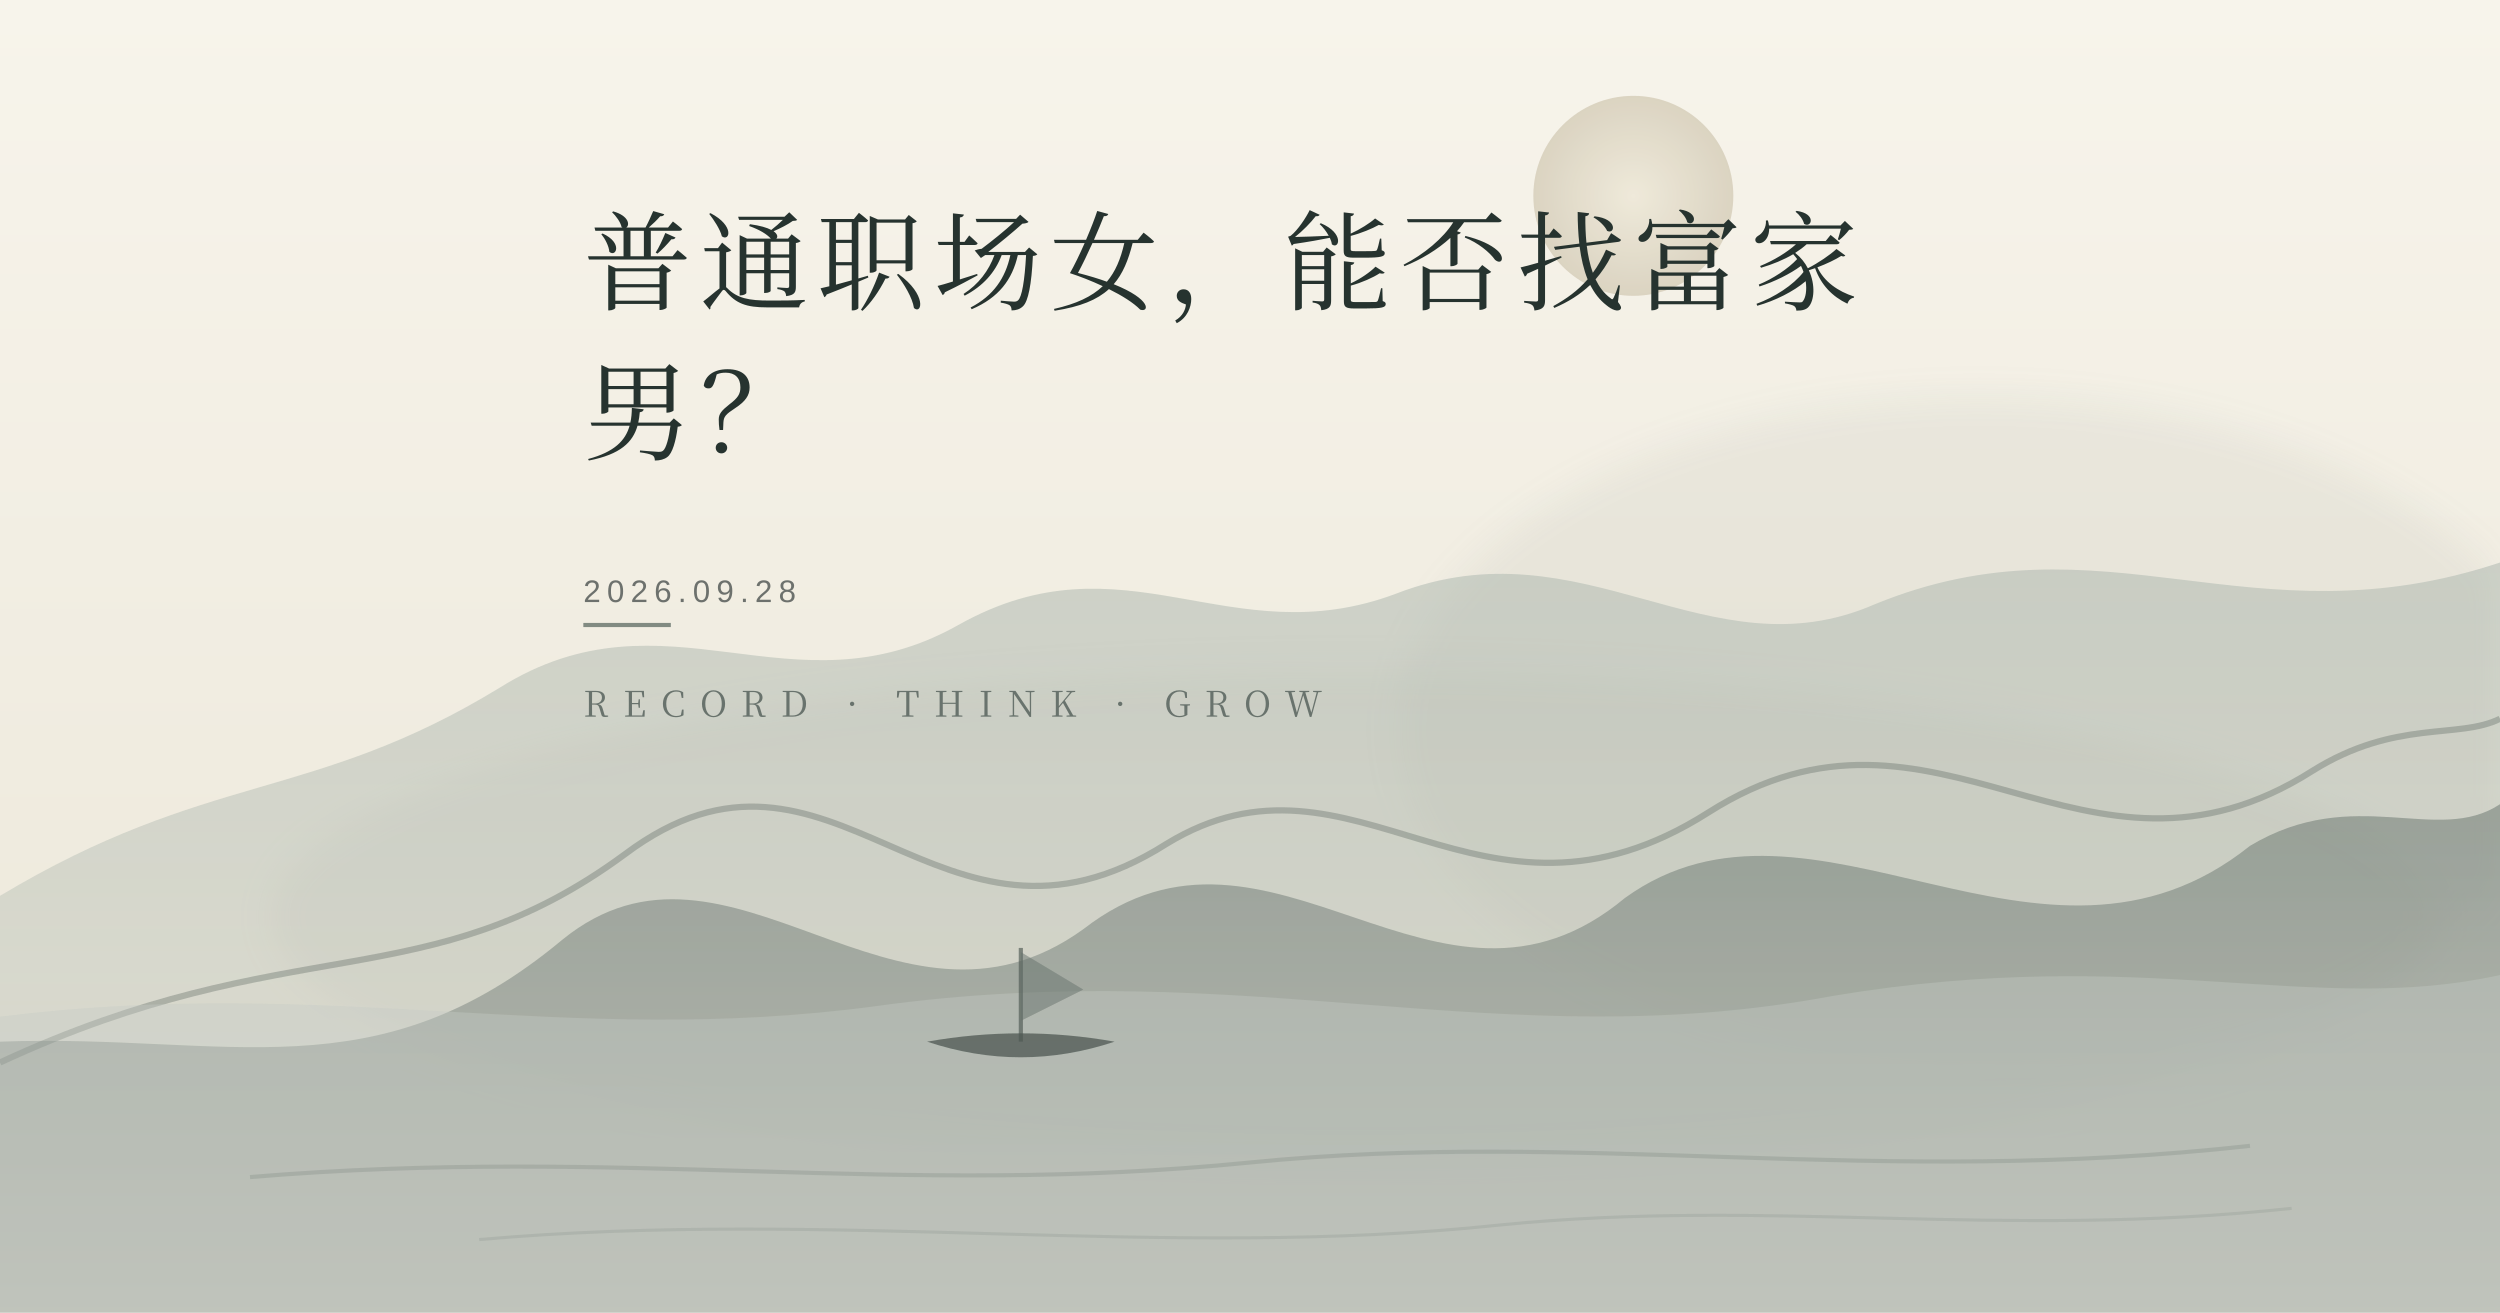
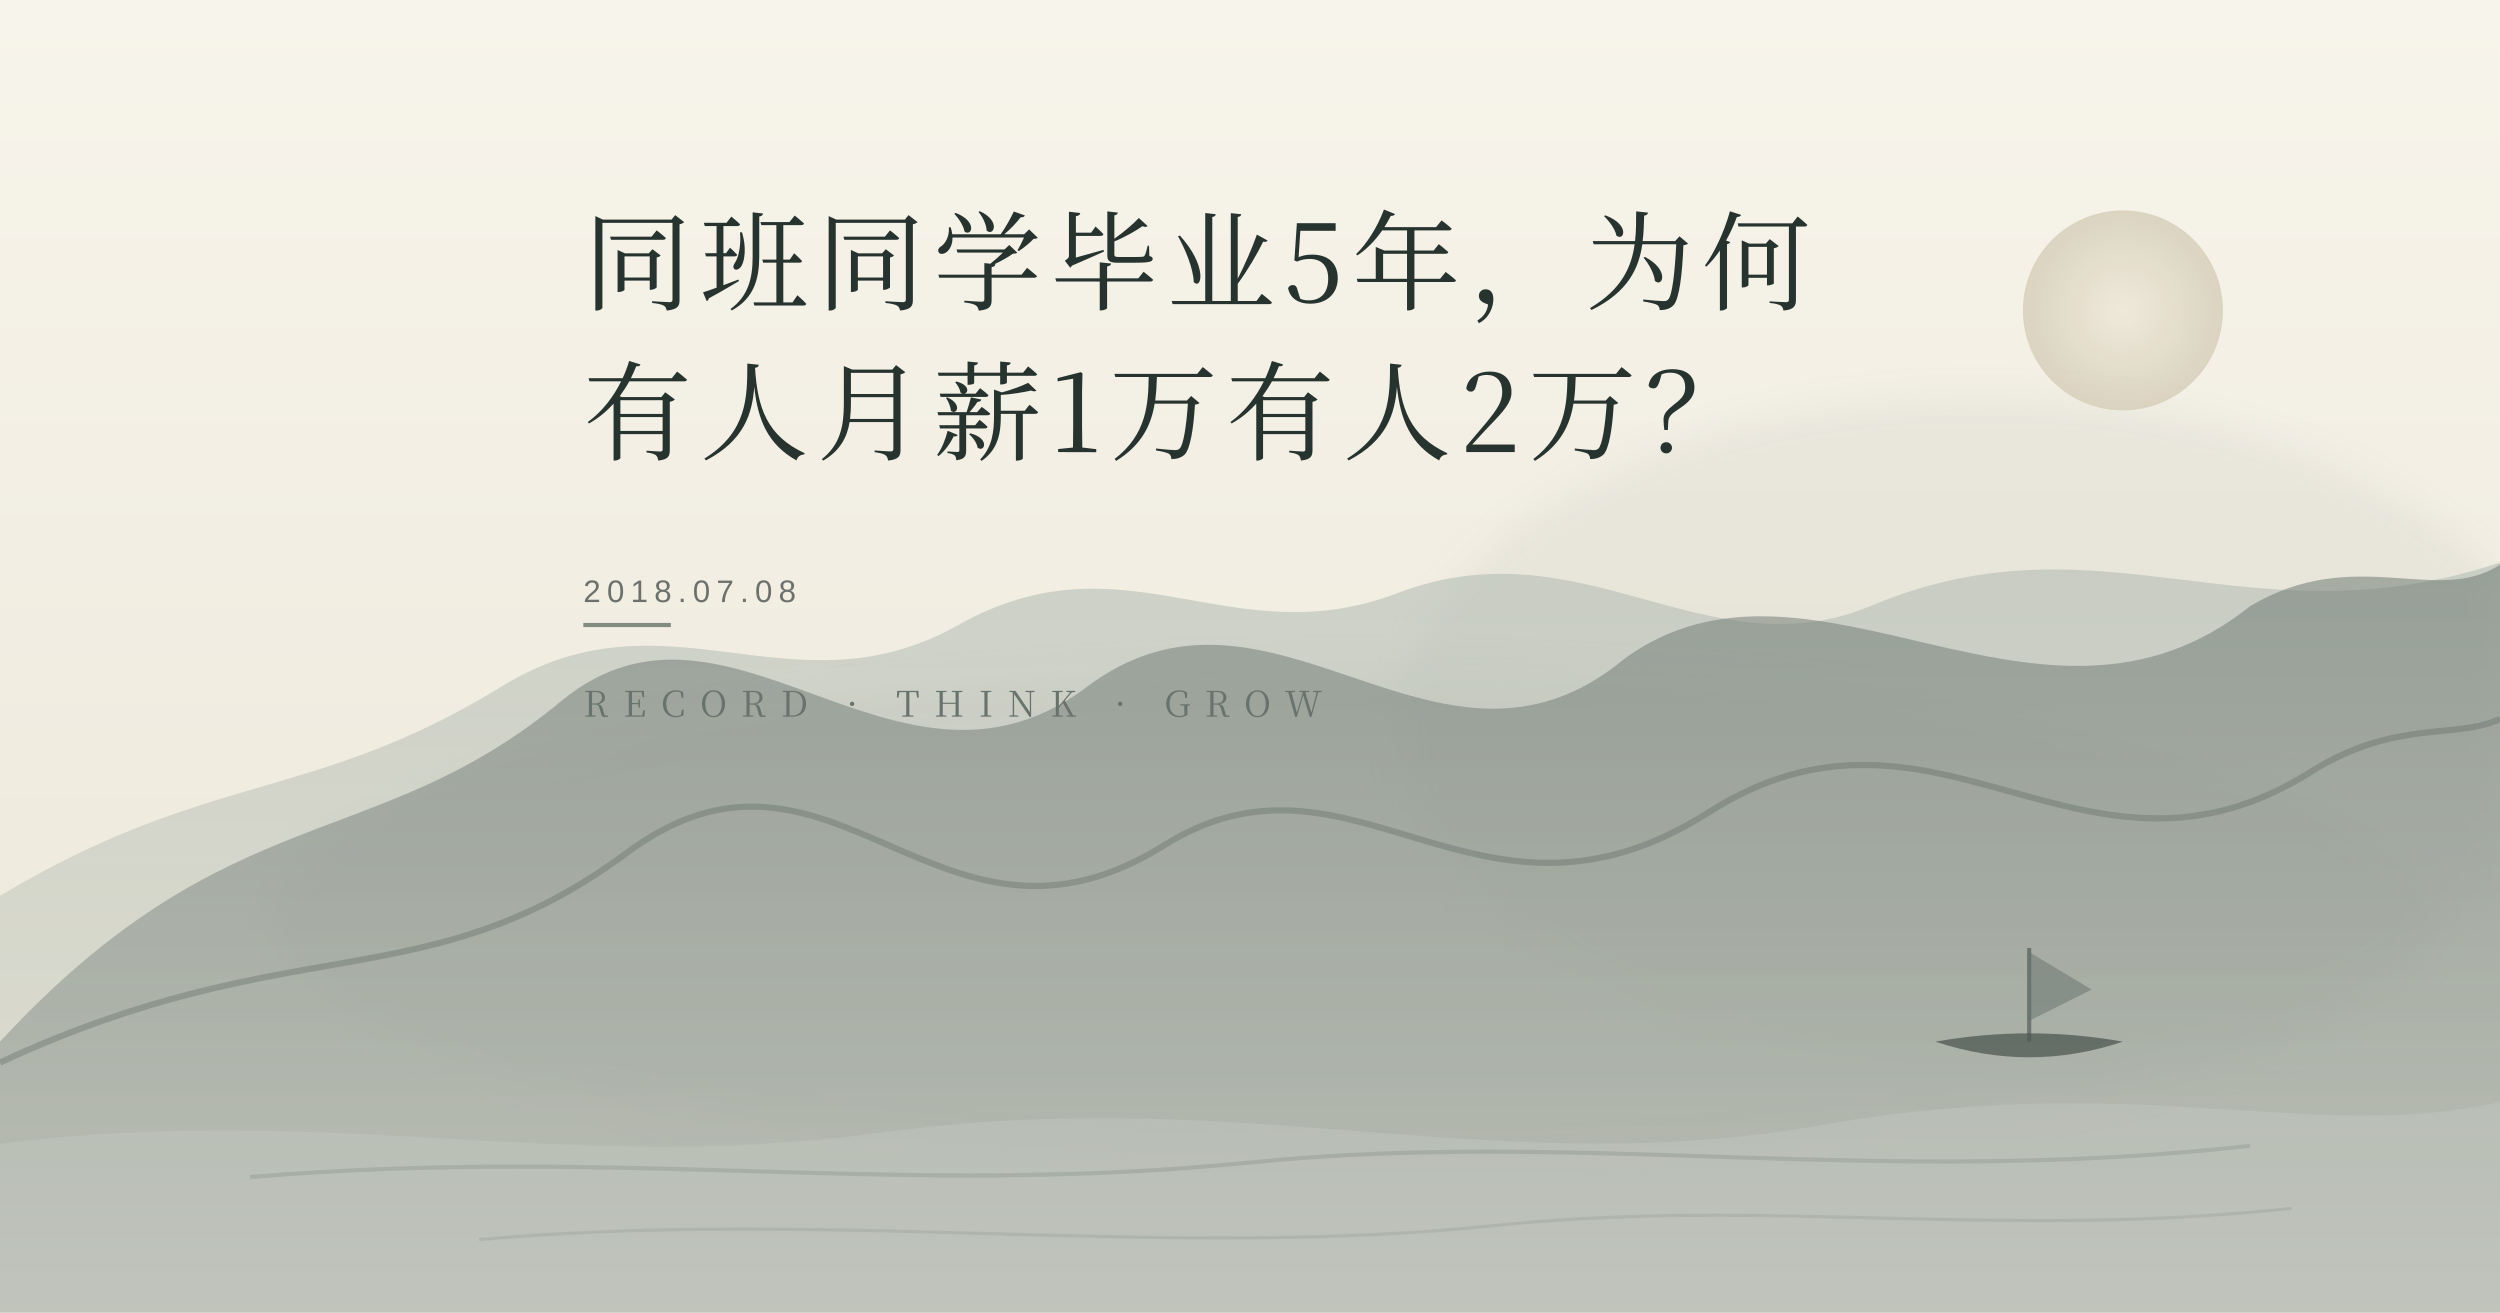
<svg xmlns="http://www.w3.org/2000/svg" width="1200" height="630" viewBox="0 0 1200 630">
  <defs>
    <linearGradient id="paper" x1="0" y1="0" x2="0" y2="1">
      <stop offset="0%" stop-color="#f7f4eb" />
      <stop offset="100%" stop-color="#ebe6d8" />
    </linearGradient>
    <linearGradient id="farMountain" x1="0" y1="0" x2="0" y2="1">
      <stop offset="0%" stop-color="#aeb8b0" />
      <stop offset="100%" stop-color="#d8d8cc" />
    </linearGradient>
    <linearGradient id="nearMountain" x1="0" y1="0" x2="0" y2="1">
      <stop offset="0%" stop-color="#69756f" />
      <stop offset="100%" stop-color="#9ba39b" />
    </linearGradient>
    <filter id="inkBlur">
      <feGaussianBlur stdDeviation="8" />
    </filter>
    <radialGradient id="moon">
      <stop offset="0%" stop-color="#eee8d8" />
      <stop offset="100%" stop-color="#d8d0bd" />
    </radialGradient>
    <style>

      .title {

        font-family:
          "Noto Serif CJK SC",
          "Source Han Serif SC",
          "Songti SC",
          "STSong",
          serif;

        font-size:
          52px;

        font-weight:
          500;

        letter-spacing:
          4px;

        fill:
          #26332f;
      }


      .subtitle {

        font-family:
          "Noto Serif CJK SC",
          "Source Han Serif SC",
          "Songti SC",
          "STSong",
          serif;

        font-size:
          17px;

        letter-spacing:
          7px;

        fill:
          #69736d;
      }


      .date {

        font-family:
          "Helvetica Neue",
          Arial,
          sans-serif;

        font-size:
          15px;

        letter-spacing:
          3px;

        fill:
          #6d716d;
      }

    </style>
  </defs>
  <rect x="0" y="0" width="1200" height="630" fill="url(#paper)" />
  <ellipse cx="650" cy="440" rx="520" ry="120" fill="#89958c" opacity="0.12" filter="url(#inkBlur)" />
  <ellipse cx="950" cy="350" rx="280" ry="160" fill="#738078" opacity="0.08" filter="url(#inkBlur)" />
-   <circle cx="784" cy="94" r="48" fill="url(#moon)" opacity="0.9" />
+   <circle cx="1019" cy="149" r="48" fill="url(#moon)" opacity="0.9" />
  <path d="       M0 430        C100 370         150 385         240 330        C320 280         380 345         460 300        C540 255         590 315         670 285        C760 250         820 325         900 290        C1010 245         1080 310         1200 270        L1200 630       L0 630       Z     " fill="url(#farMountain)" opacity="0.55" />
-   <path d="       M0 500        C110 496         180 526         270 451        C350 386         430 511         520 446        C610 376         690 506         780 431        C870 366         980 486         1080 406        C1130 376         1170 406         1200 386        L1200 630       L0 630       Z     " fill="url(#nearMountain)" opacity="0.52" />
+   <path d="       M0 500        C110 381         180 411         270 336        C350 271         430 396         520 331        C610 261         690 391         780 316        C870 251         980 371         1080 291        C1130 261         1170 291         1200 271        L1200 630       L0 630       Z     " fill="url(#nearMountain)" opacity="0.52" />
  <path d="       M0 510        C140 445         205 480         300 410        C400 335         450 475         560 405        C650 350         710 460         820 390        C930 320         1000 440         1110 370        C1150 345         1180 355         1200 345     " fill="none" stroke="#59645e" stroke-width="3" opacity="0.35" />
-   <path d="       M0 488        C160 468         270 503         420 483        C600 458         720 508         880 478        C1030 453         1110 488         1200 468        L1200 630       L0 630       Z     " fill="#c4cbc4" opacity="0.38" />
+   <path d="       M0 549        C160 529         270 564         420 544        C600 519         720 569         880 539        C1030 514         1110 549         1200 529        L1200 630       L0 630       Z     " fill="#c4cbc4" opacity="0.38" />
  <path d="       M120 565        C300 550         430 575         600 558        C760 542         900 570         1080 550     " fill="none" stroke="#77827b" stroke-width="2" opacity="0.28" />
  <path d="       M230 595        C400 580         560 605         720 588        C850 575         960 595         1100 580     " fill="none" stroke="#77827b" stroke-width="1.5" opacity="0.20" />
-   <text x="280" y="145" class="title">普通职场女，能否找富家</text>
-   <text x="280" y="217" class="title">男？</text>
+   <text x="280" y="145" class="title">同班同学毕业5年，为何</text>
+   <text x="280" y="217" class="title">有人月薪1万有人2万？</text>
  <rect x="280" y="299" width="42" height="2" fill="#52615a" opacity="0.7" />
  <text x="280" y="344" class="subtitle">RECORD · THINK · GROW</text>
-   <text x="280" y="289" class="date">2026.09.28</text>
-   <path d="       M445 500        Q490 492         535 500        Q490 515         445 500        Z     " fill="#4d5752" opacity="0.75" />
-   <line x1="490" y1="500" x2="490" y2="455" stroke="#4d5752" stroke-width="2" opacity="0.65" />
-   <path d="       M490 457       L490 490       L520 475       Z     " fill="#66716b" opacity="0.5" />
+   <text x="280" y="289" class="date">2018.07.08</text>
+   <path d="       M929 500        Q974 492         1019 500        Q974 515         929 500        Z     " fill="#4d5752" opacity="0.75" />
+   <line x1="974" y1="500" x2="974" y2="455" stroke="#4d5752" stroke-width="2" opacity="0.65" />
+   <path d="       M974 457       L974 490       L1004 475       Z     " fill="#66716b" opacity="0.5" />
</svg>
